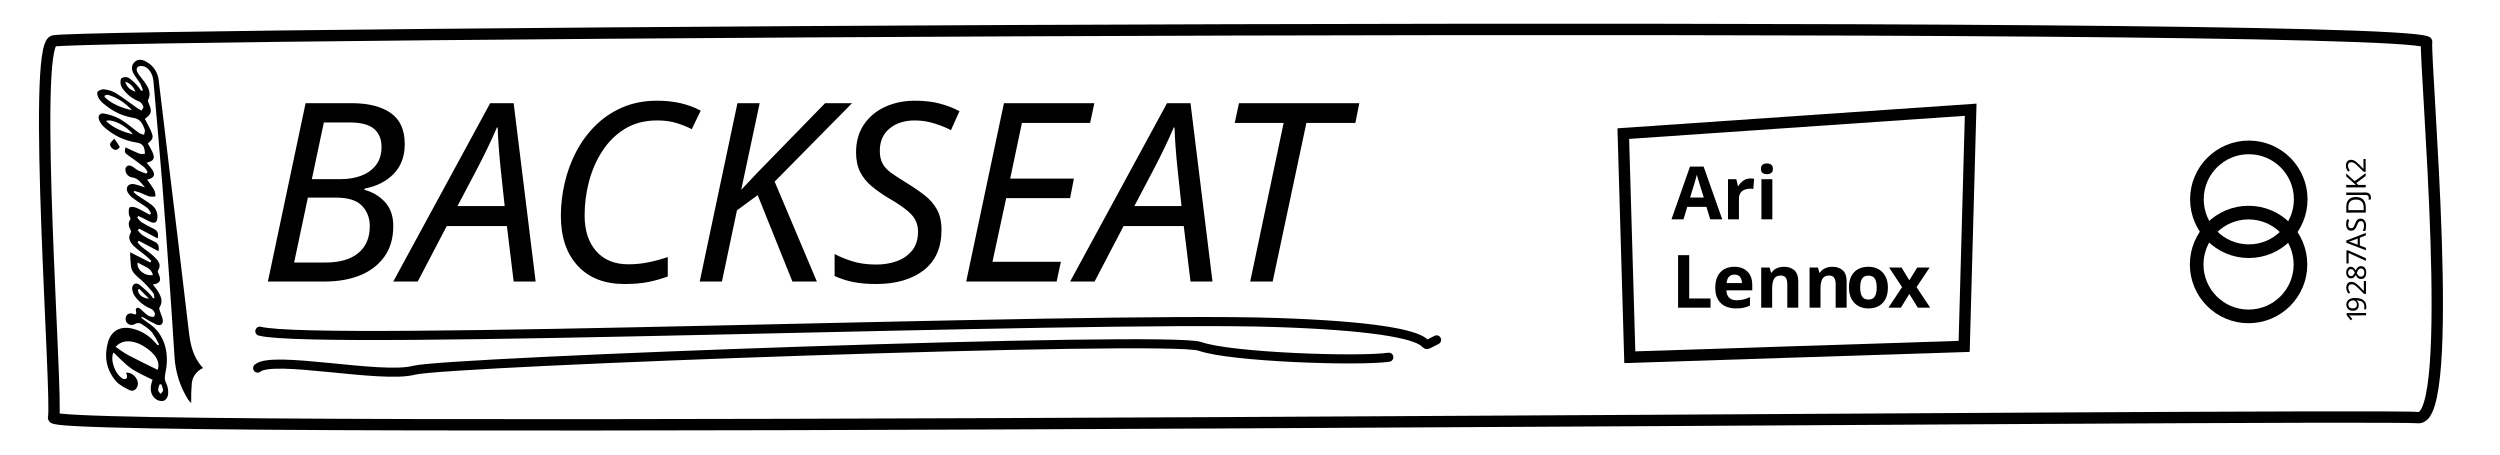
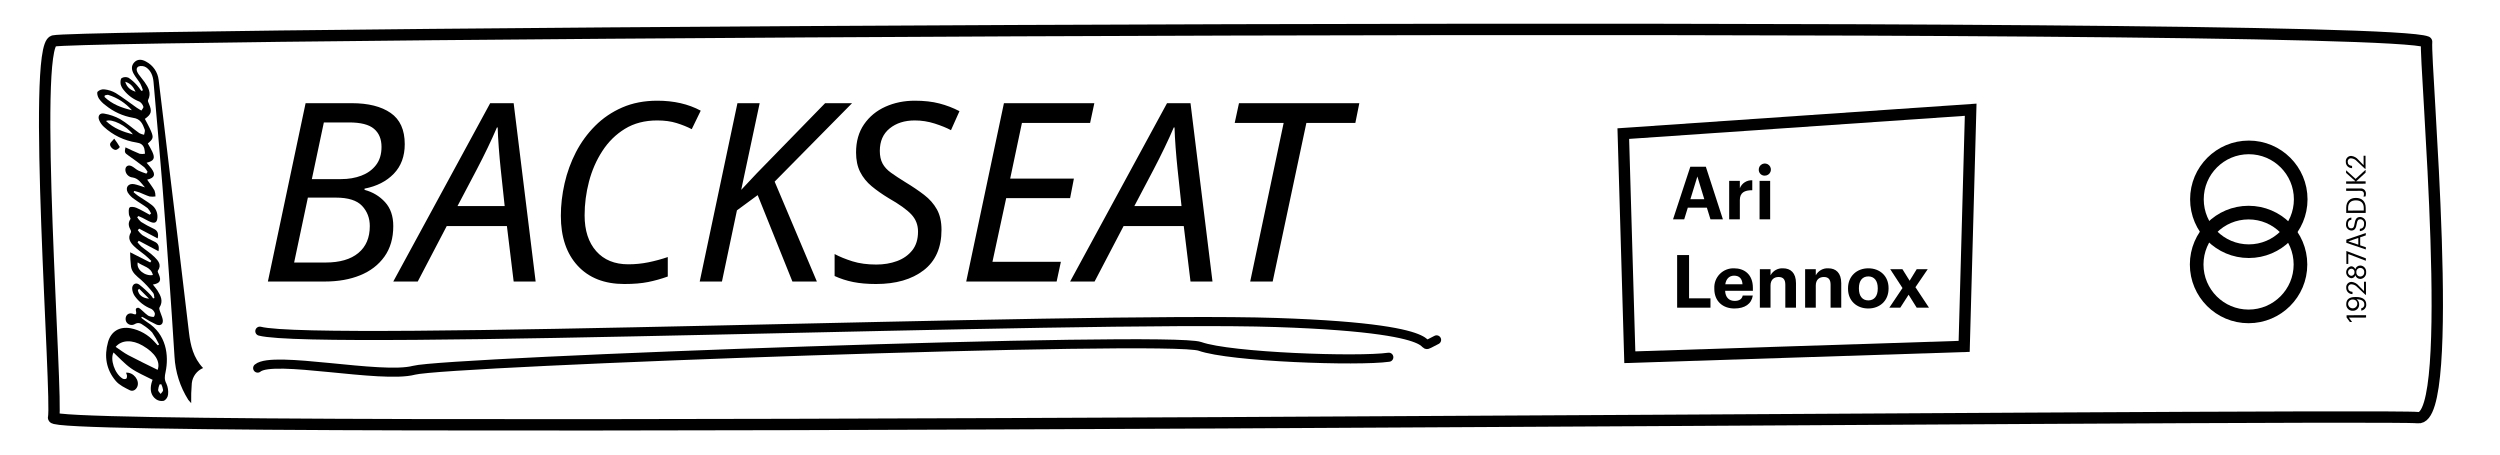
- <svg xmlns="http://www.w3.org/2000/svg" id="Logos" viewBox="0 0 1100 200">
+ <svg xmlns="http://www.w3.org/2000/svg" id="Logos" width="1100" height="200" viewBox="0 0 1100 200">
  <defs>
    <style>
      .cls-1, .cls-2, .cls-3, .cls-5 {
        fill: none;
        stroke: #000;
      }

      .cls-1 {
        stroke-miterlimit: 10;
      }

      .cls-1, .cls-3 {
        stroke-width: 5px;
      }

      .cls-2, .cls-3, .cls-5 {
        stroke-linecap: round;
        stroke-linejoin: round;
      }

      .cls-2 {
        stroke-width: 6px;
      }

      .cls-4 {
        font-size: 109.895px;
        font-family: BrushScriptMT, Brush Script MT;
        font-style: italic;
      }

      .cls-5 {
        stroke-width: 4px;
      }
- 
-       .cls-6 {
-         font-size: 32.382px;
-         font-family: Graphik-Semibold, Graphik;
-         font-weight: 700;
-       }
- 
-       .cls-7 {
-         letter-spacing: -0.01em;
-       }
- 
-       .cls-8 {
-         letter-spacing: 0em;
-       }
- 
-       .cls-9 {
-         letter-spacing: -0.04em;
-       }
- 
-       .cls-10 {
-         letter-spacing: 0em;
-       }
- 
-       .cls-11 {
-         font-size: 12px;
-         font-family: Graphik-Regular, Graphik;
-       }
- 
-       .cls-12 {
-         letter-spacing: -0.01em;
-       }
- 
-       .cls-13 {
-         letter-spacing: -0.01em;
-       }
- 
-       .cls-14 {
-         letter-spacing: -0.03em;
-       }
- 
-       .cls-15 {
-         letter-spacing: 0em;
-       }
- 
-       .cls-16 {
-         letter-spacing: -0.015em;
-       }
- 
-       .cls-17 {
-         letter-spacing: -0.045em;
-       }
    </style>
  </defs>
  <polygon class="cls-1" points="714.251 58.787 717.117 157.182 864.232 152.405 867.098 48.278 714.251 58.787" />
  <g>
    <path d="M62.888,39.727a18.049,18.049,0,0,0-1.128-2.888c-.894-1.5-2.087-2.826-2.927-4.35-.919-1.665-1.248-3.48.255-5.065,1.309-1.381,3.128-1.5,5.217-.3a10.46,10.46,0,0,1,5.5,8.021c1.534,12.372,2.97,24.755,4.459,37.132,1.306,10.847,2.646,21.689,3.946,32.537q2.489,20.757,4.942,41.52c.672,5.635,1.9,11.064,6.209,15.6a8.22,8.22,0,0,0-4.964,6.639,83.12,83.12,0,0,0-.276,8.834,16.166,16.166,0,0,1-1.286-1.493A39.619,39.619,0,0,1,76.781,156.9q-1.116-17.824-2.385-35.639c-.924-13.065-1.848-26.131-2.9-39.186C70.258,66.718,68.9,51.369,67.548,36.021c-.221-2.507-1.089-4.9-3.227-6.365a3.9,3.9,0,0,0-3.353-.419c-1.355.731-.8,2.237-.067,3.329.818,1.218,1.846,2.294,2.688,3.5,1.683,2.405,3.138,4.858,1.557,7.959-.2.4.178,1.165.412,1.708,1.409,3.272,1.077,4.546-1.817,6.575.909,1.784,1.936,3.53,2.709,5.381,1.187,2.84.969,3.44-1.408,5.438.653,1.194,1.4,2.373,1.967,3.63,1.323,2.91.763,4.02-2.5,4.858.744.889,1.486,1.683,2.123,2.553,1.951,2.669,1.436,4.077-1.879,4.89,1.122,1.632,2.312,3.167,3.262,4.839a7.358,7.358,0,0,1,.391,2.539,8.554,8.554,0,0,1-2.553.023c-1.534-.463-2.979-1.213-4.483-1.787-.742-.284-1.532-.442-2.3-.657l-.3.534c.649.531,1.264,1.115,1.955,1.585,1.967,1.336,4.048,2.518,5.926,3.966a6.368,6.368,0,0,1,2.608,5.688c-.138,2.013-1.054,2.646-2.935,1.9-1.231-.488-2.369-1.206-3.56-1.8-.6-.3-1.231-.552-1.848-.825l-.558.539a8.506,8.506,0,0,0,1.683,2.017,47.281,47.281,0,0,0,5.535,3.009c1.893.867,2.245,2.233,1.8,4.28l-8.142-4.3-.614.687a10.956,10.956,0,0,0,1.964,2.129,43.909,43.909,0,0,0,5.36,2.891c1.826.827,2.177,2.143,1.788,4.213l-8.671-4.592-.557.666a17.1,17.1,0,0,0,1.744,1.913c1.894,1.551,4.018,2.858,5.734,4.579,1.588,1.592,3.319,3.442,1.461,6.058-.191.27.194,1.015.409,1.5,1.239,2.778.609,3.991-2.59,4.563.72.925,1.461,1.731,2.036,2.643,1.459,2.315,2.634,4.679.873,7.424-.217.339,0,1.03.148,1.514.377,1.2.955,2.346,1.234,3.563.478,2.078-.749,3.254-2.73,2.452a52.414,52.414,0,0,1-5.512-3c-.277-.153-.564-.285-.846-.428l-.322.437c.869.648,1.7,1.365,2.613,1.935,8.467,5.262,9.632,14.678,8.092,21.965-.389,1.84-.607,3.273.362,5.059a9.181,9.181,0,0,1,.734,4.855,3.613,3.613,0,0,1-1.793,2.7,4.414,4.414,0,0,1-3.469-.645c-2.385-1.711-2.7-4.275-2.058-6.994.14-.6.381-1.17.516-1.577-3.269-1.705-6.621-3.053-9.5-5.07-2.824-1.978-5.171-4.637-7.681-6.955-1.579,2.817.373,9.309,4.027,11.511a1.814,1.814,0,0,0,1.516.045c.286-.146.408-.841.394-1.284a5.1,5.1,0,0,0-.45-1.37c3.229-.355,6.187,3.408,4.941,6.2-.621,1.394-1.975,2.158-3.263,1.512-2.2-1.1-4.629-2.263-6.166-4.074-4.234-4.987-5.213-10.9-3.41-17.184,1.34-4.671,5.032-6.867,9.849-6.033A18.882,18.882,0,0,1,68,150.411c.473.5.927,1.017,1.389,1.526l.622-.361a39.713,39.713,0,0,0-3.084-5.325,19.975,19.975,0,0,0-3.884-3.172c-1.154-.865-2.252-1.364-3.8-.446a2.687,2.687,0,0,1-3.689-1.045,2.932,2.932,0,0,1-.025-2.478c.671-1.276,1.937-1.48,3.286-.923a4.272,4.272,0,0,0,.745.174c.158-.162.306-.245.339-.36.256-.892-.855-2.345.745-2.589.633-.1,1.465.885,2.155,1.44a21.007,21.007,0,0,0,2.387,2.033,5.429,5.429,0,0,0,2.5.548,2.207,2.207,0,0,0,.438-1.617,3.519,3.519,0,0,0-1.537-1.9,15.977,15.977,0,0,1-7.357-5.727,6.456,6.456,0,0,1-1.07-3.09c-.121-1.915,1.478-3,3.039-1.926a44.162,44.162,0,0,1,5.2,4.768,8.739,8.739,0,0,1,.96,1.345l.581-.136c-.163-.758-.092-1.712-.532-2.241a46.25,46.25,0,0,0-5.364-5.8c-1.9-1.621-3.929-3.093-4.384-5.67a57.1,57.1,0,0,1-.4-6.438l8.855,4.485.462-.678c-.92-.857-1.8-1.759-2.769-2.562-1.614-1.341-3.416-2.483-4.887-3.96-1.614-1.622-2.879-3.531-1.357-5.984a1.135,1.135,0,0,0-.038-.951c-.883-1.623-1.354-3.164-.151-4.924.25-.366-.6-1.359-.647-2.083-.074-1.043-.254-2.472.312-3.047.476-.483,2.066-.249,2.962.135,2.021.866,3.917,2.022,5.865,3.059l.609-.581a8.489,8.489,0,0,0-1.536-2.331c-1.831-1.393-3.88-2.5-5.725-3.877a9.853,9.853,0,0,1-3.021-3.034c-1.165-2.294.373-4.128,2.89-3.63,1.413.28,2.774.822,4.7,1.412C62,80.412,60.892,78.517,58.4,78.094a3.51,3.51,0,0,1-3.2-2.914c-.28-1.706.907-2.812,2.5-2.174,1.129.452,2.026,1.455,3.126,2.021a34.009,34.009,0,0,0,3.587,1.386l.524-.793a8.9,8.9,0,0,0-1.452-2.033c-2.25-1.774-4.563-3.474-6.914-5.114-1.719-1.2-1.854-1.374-1.361-3.643,2.09.965,4.141,2,6.268,2.84a6.236,6.236,0,0,0,2.306-.033,12.456,12.456,0,0,0-.319-2.384c-.531-1.6-1.643-2.3-3.415-2.542a27.182,27.182,0,0,1-14.362-6.922,8.382,8.382,0,0,1-2.035-2.882c-.787-1.806.2-3.315,2.114-2.937A22.664,22.664,0,0,1,52.837,52.4c2.99,1.764,5.616,4.138,8.452,6.177a7.748,7.748,0,0,0,2.1.725c.119-.76.537-1.631.3-2.26-.915-2.459-1.779-4.751-5.156-5.208a26.02,26.02,0,0,1-12.117-5.527A12.078,12.078,0,0,1,43.5,43.34c-.532-.835-.98-2.418-.555-2.994A3.749,3.749,0,0,1,46,39.327a12.844,12.844,0,0,1,4.938,1.627c3.192,1.992,6.182,4.308,9.268,6.473.641.45,1.341.816,2.014,1.221.316-.573,1.02-1.3.868-1.688a4.05,4.05,0,0,0-1.721-2.249,15.973,15.973,0,0,1-6.865-5.028A6.533,6.533,0,0,1,53.1,37.147c-.173-.914-.119-2.392.435-2.792a3.349,3.349,0,0,1,3.02-.146,19.17,19.17,0,0,1,3.729,3.318,24.931,24.931,0,0,1,1.9,2.461Zm6.471,123.005c1.305-3.519-.993-7.422-6.6-10.671-4.553-2.636-9.243-2.573-11.87.561,1.861,1.24,3.6,2.616,5.524,3.635C60.641,158.5,64.97,160.552,69.359,162.732ZM58.031,48.5a22.949,22.949,0,0,0-10.34-6.733c-.457-.149-1.053.127-1.585.206l-.127.684C49.318,45.868,53.523,47.453,58.031,48.5Zm.447,10.636c-2.756-3.762-9.319-7.1-11.834-5.9C50.071,56.532,54.179,58.011,58.478,59.132Zm2.12,56.315c-.75,3.086,3.163,6.2,6.673,5.56C66.425,117.445,63,117.289,60.6,115.447Zm.626,11.605-.56.561c.262,2.041,1.982,3.587,4.917,3.794ZM59.66,40.386c-.891-1.886-1.921-3.6-4.571-4.432C55.931,38.769,57.717,39.673,59.66,40.386ZM70.97,169.072l-.757.064a8.244,8.244,0,0,0-.652,2.5c.03.586.726,1.137,1.126,1.7.383-.561,1.083-1.126,1.076-1.681A9.234,9.234,0,0,0,70.97,169.072Z" />
    <path d="M50.258,61.02a35.143,35.143,0,0,1,2.458,3.662,3.153,3.153,0,0,1-1.657,1.27c-1.229.161-2.884-1.564-2.611-2.663C48.6,62.661,49.308,62.169,50.258,61.02Z" />
  </g>
  <circle class="cls-2" cx="989.37" cy="116.379" r="22.834" />
  <circle class="cls-2" cx="989.479" cy="87.69" r="22.834" />
  <path class="cls-3" d="M23.575,18.011c-9.726,2.187,1.91,157.687,0,165.752s1023.118-2.016,1040.313,0,2.866-156.266,3.821-165.339C1042.871,8.342,38.859,14.574,23.575,18.011Z" />
  <text class="cls-4" transform="translate(113.369 123.87)">BACKSEAT</text>
  <path class="cls-5" d="M114.327,145.718c25.793,6.687,360.145-6.687,447.077-3.821s57.318,14.329,70.692,7.642" />
  <path class="cls-5" d="M113.372,161.958c6.687-5.732,54.452,4.777,68.781.955S514.6,147.629,527.969,152.405s69.736,6.687,83.11,4.777" />
-   <text class="cls-6" transform="translate(735.448 96.519)">Ari<tspan class="cls-7">
-       <tspan x="0" y="38.859">L</tspan>
-       <tspan class="cls-8" x="17.811" y="38.859">enn</tspan>
-       <tspan class="cls-9" x="76.648" y="38.859">o</tspan>
-       <tspan class="cls-10" x="95.3" y="38.859">x</tspan>
-     </tspan>
-   </text>
-   <text class="cls-11" transform="matrix(-0.003, -1, 1, -0.003, 1041.087, 141.989)">
-     <tspan class="cls-12">1</tspan>
-     <tspan x="4.668" y="0">9</tspan>
-     <tspan class="cls-13" x="12.108" y="0">2</tspan>
-     <tspan class="cls-14" x="18.636" y="0">8</tspan>
-     <tspan class="cls-15" x="25.56" y="0">7</tspan>
-     <tspan class="cls-16" x="31.86" y="0">A</tspan>
-     <tspan x="39.768" y="0">S</tspan>
-     <tspan class="cls-17" x="47.292" y="0">D</tspan>
-     <tspan x="55.104" y="0">JK2</tspan>
-   </text>
+   <g>
+     <path d="M743.737,73.368h6.832l7.512,23.152h-5.472l-1.587-5.149h-8.386L741.05,96.52h-4.922Zm.033,14.279h6.119l-3.043-10Z" />
+     <path d="M760.835,79.585h4.695v3.238a5.561,5.561,0,0,1,5.472-3.5V83.7c-3.464-.032-5.472,1.1-5.472,4.339V96.52h-4.695Z" />
+     <path d="M773.853,74.729a2.674,2.674,0,1,1,2.655,2.557A2.566,2.566,0,0,1,773.853,74.729Zm.356,4.856h4.662V96.52h-4.662Z" />
+     <path d="M737.941,112.228h5.246v19.038h9.422v4.112H737.941Z" />
+     <path d="M754.3,127.121v-.259a8.406,8.406,0,0,1,8.71-8.806c4.371,0,8.257,2.557,8.257,8.612v1.295H759.055c.129,2.817,1.651,4.436,4.209,4.436,2.17,0,3.238-.939,3.529-2.364h4.436c-.55,3.659-3.464,5.7-8.1,5.7C758.019,135.734,754.3,132.528,754.3,127.121Zm12.4-2.039c-.162-2.559-1.457-3.789-3.691-3.789-2.105,0-3.529,1.393-3.886,3.789Z" />
+     <path d="M774.339,118.444h4.694v2.687a5.85,5.85,0,0,1,5.5-3.075c3.335,0,5.7,2.006,5.7,6.54v10.782h-4.694v-10.1c0-2.3-.907-3.4-2.98-3.4-2.006,0-3.529,1.23-3.529,3.724v9.778h-4.694Z" />
+     <path d="M794.254,118.444h4.694v2.687a5.85,5.85,0,0,1,5.5-3.075c3.335,0,5.7,2.006,5.7,6.54v10.782h-4.694v-10.1c0-2.3-.907-3.4-2.979-3.4-2.007,0-3.53,1.23-3.53,3.724v9.778h-4.694Z" />
+     <path d="M813.132,127.089v-.259c0-5.31,3.853-8.774,8.936-8.774s8.9,3.4,8.9,8.677v.259c0,5.343-3.853,8.742-8.937,8.742C816.985,135.734,813.132,132.367,813.132,127.089Zm13.081-.065V126.8c0-3.238-1.522-5.181-4.145-5.181-2.589,0-4.144,1.878-4.144,5.116v.259c0,3.237,1.49,5.181,4.144,5.181C824.691,132.173,826.213,130.229,826.213,127.024Z" />
+     <path d="M837.1,126.733l-5.407-8.289h5.374l3.173,5.083,3.109-5.083H848.2l-5.407,7.933,5.958,9h-5.407l-3.562-5.7-3.659,5.7H831.3Z" />
+   </g>
+   <g>
+     <path d="M1033.523,139.757l1.386,1.914-.971,0-1.446-1.986,0-.971,8.575-.029,0,1.043Z" />
+     <path d="M1038.946,136.667l0-1.008a1.585,1.585,0,0,0,1.35-1.779c0-1.367-1.135-2.167-3.414-2.184a2.513,2.513,0,0,1,1.147,2.215,2.7,2.7,0,0,1-2.8,2.828,2.739,2.739,0,0,1-2.876-2.953c-.007-2.027,1.357-3.086,3.828-3.095l.54,0c2.841-.009,4.417,1.161,4.424,3.212A2.522,2.522,0,0,1,1038.946,136.667Zm-3.6-4.87a1.944,1.944,0,0,0-2.177,1.987,2.025,2.025,0,0,0,4.042-.026A1.825,1.825,0,0,0,1035.345,131.8Z" />
+     <path d="M1040.8,129.712l-3.6-3.394a3.678,3.678,0,0,0-2.487-1.227,1.406,1.406,0,0,0-1.529,1.54c0,1,.569,1.642,1.913,1.805l0,.971a2.687,2.687,0,0,1-2.756-2.773,2.337,2.337,0,0,1,2.4-2.6,4.659,4.659,0,0,1,3.124,1.716l2.311,2.355-.014-4.137.852,0,.018,5.744Z" />
+     <path d="M1038.576,122.736a2.281,2.281,0,0,1-2.223-1.611,1.872,1.872,0,0,1-1.8,1.3,2.671,2.671,0,0,1-.042-5.265,1.949,1.949,0,0,1,1.815,1.313,2.264,2.264,0,0,1,2.2-1.65,2.689,2.689,0,0,1,2.576,2.941A2.717,2.717,0,0,1,1038.576,122.736Zm-4.045-4.52a1.586,1.586,0,0,0,.035,3.154,1.464,1.464,0,0,0,1.41-1.624A1.387,1.387,0,0,0,1034.531,118.216Zm3.969-.325a1.678,1.678,0,0,0-1.7,1.864,1.736,1.736,0,1,0,3.454.013A1.71,1.71,0,0,0,1038.5,117.891Z" />
+     <path d="M1033.239,111.776l.014,4.354-.839,0-.018-5.649h.143l8.442,3.186,0,1.068Z" />
+     <path d="M1032.383,106.833l-.005-1.367,8.566-2.93,0,1.031-2.468.848.012,3.538,2.474.819,0,.984Zm5.28.834-.011-2.974-4.408,1.5Z" />
+     <path d="M1038.326,101.713l0-1.007c1.019-.136,1.881-.547,1.876-2.274a1.747,1.747,0,0,0-1.626-1.949c-.971,0-1.378.448-1.636,2.08-.27,1.8-.831,2.869-2.353,2.874a2.49,2.49,0,0,1-2.336-2.75c-.006-1.715.83-2.786,2.353-2.958l0,.935c-1.079.207-1.521.832-1.517,2.02s.594,1.785,1.4,1.782c.84,0,1.271-.316,1.529-2.068.293-1.908.865-2.917,2.484-2.922a2.7,2.7,0,0,1,2.541,2.953C1041.046,100.72,1039.789,101.552,1038.326,101.713Z" />
+     <path d="M1032.339,93.705l-.007-2.267c-.01-2.95,1.808-4.347,4.194-4.355h.109c2.375-.008,4.262,1.353,4.272,4.351l.007,2.242Zm7.717-2.245c-.008-2.206-1.33-3.3-3.429-3.3h-.1c-1.978.006-3.367.97-3.359,3.333l0,1.163,6.885-.023Z" />
+     <path d="M1040.771,86.489l-.864,0a2.637,2.637,0,0,0,.236-1.14c0-.852-.484-1.39-1.635-1.386l-6.2.02,0-1.043,6.248-.021a2.2,2.2,0,0,1,2.442,2.367A2.432,2.432,0,0,1,1040.771,86.489Z" />
+     <path d="M1032.3,80.853l0-1.043,4.125-.014-4.149-3.716,0-1.163,4.186,3.8,4.4-4.021,0,1.26-4.172,3.839,4.185-.014,0,1.044Z" />
+     <path d="M1040.61,74.285l-3.6-3.394a3.676,3.676,0,0,0-2.488-1.227A1.405,1.405,0,0,0,1033,71.2c0,1,.569,1.642,1.913,1.805l0,.971a2.687,2.687,0,0,1-2.756-2.773,2.338,2.338,0,0,1,2.4-2.6,4.665,4.665,0,0,1,3.124,1.717l2.31,2.355-.014-4.138.852,0,.019,5.744Z" />
+   </g>
</svg>
